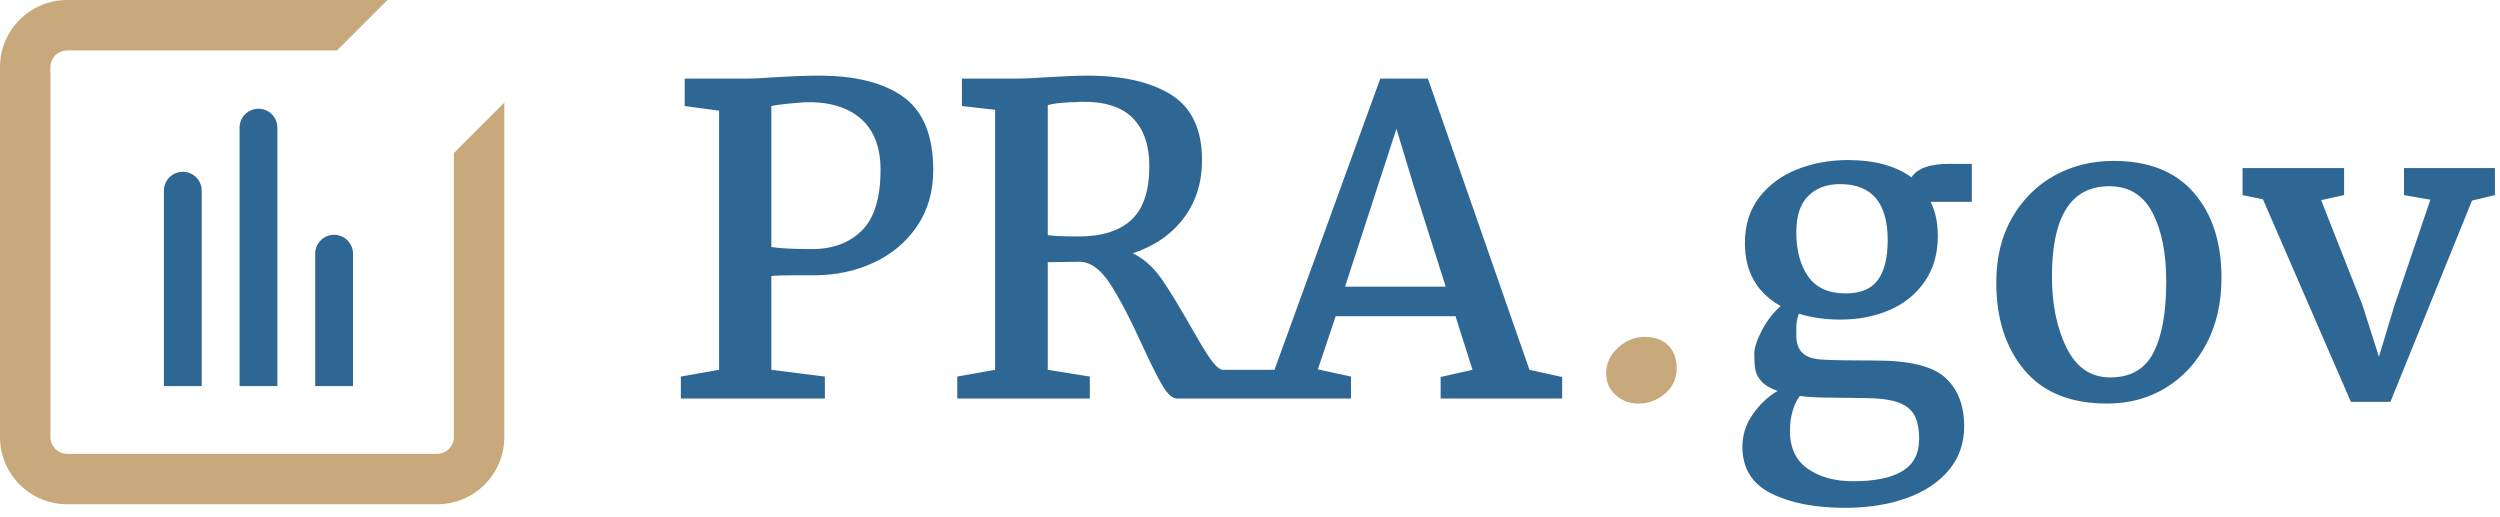
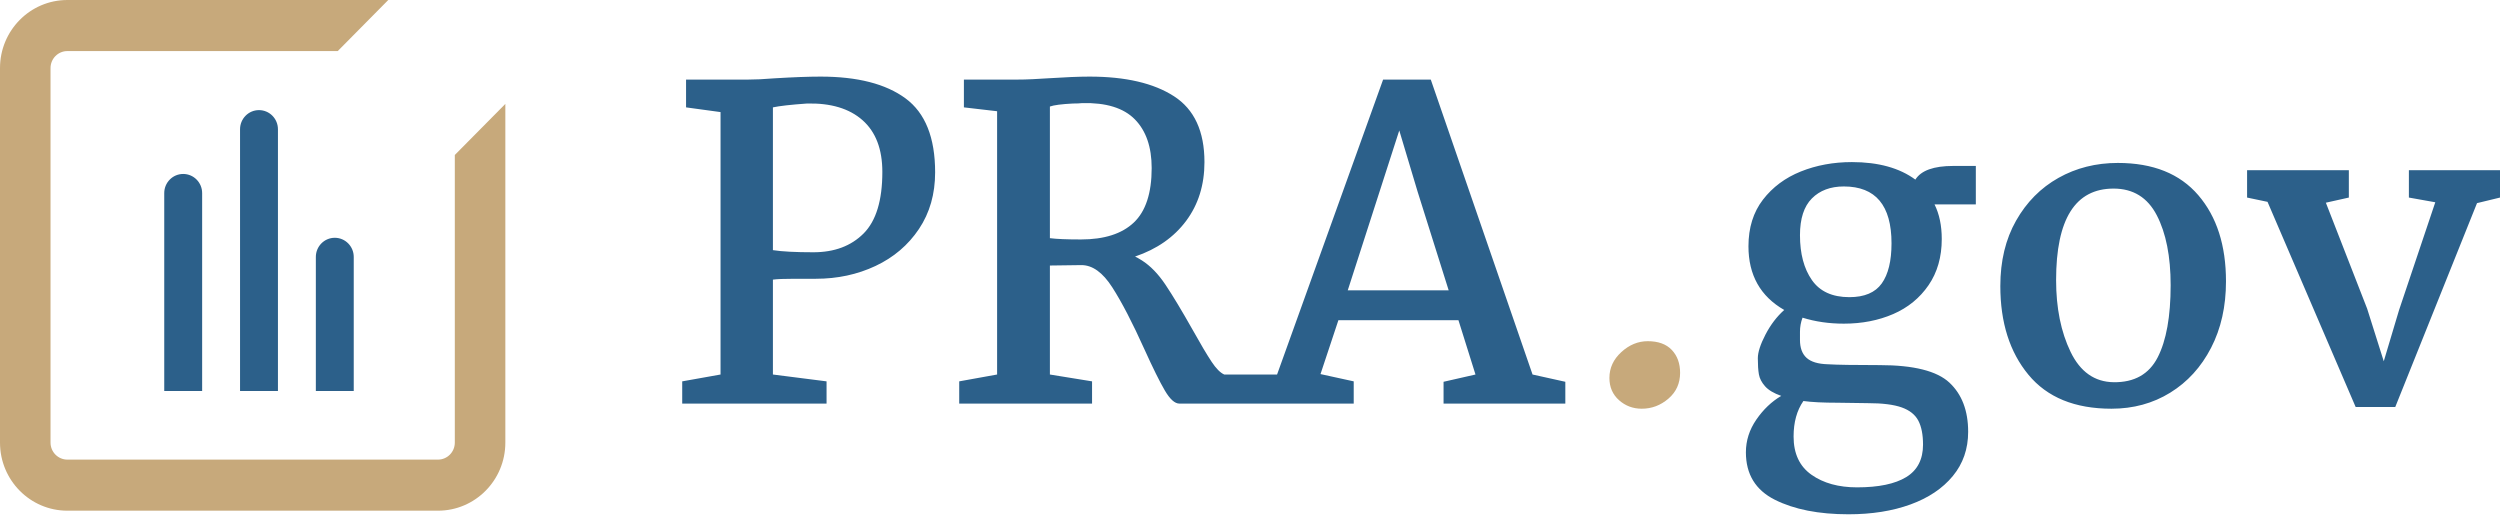
- <svg xmlns="http://www.w3.org/2000/svg" width="237" height="49" viewBox="0 0 237 49" fill="none">
-   <path d="M43.029 14.507L47.81 9.727V41.431C47.81 44.951 44.956 47.805 41.435 47.805H6.375C2.854 47.805 0 44.951 0 41.431V6.374C0 2.854 2.854 0 6.375 0H36.734L31.953 4.78H6.375C5.495 4.78 4.781 5.494 4.781 6.374V41.431C4.781 42.311 5.495 43.024 6.375 43.024H41.435C42.316 43.024 43.029 42.311 43.029 41.431V14.507Z" fill="#C7A97B" />
-   <path fill-rule="evenodd" clip-rule="evenodd" d="M17.331 16.284C18.321 16.284 19.124 17.086 19.124 18.076V36.601H15.538V18.076C15.538 17.086 16.341 16.284 17.331 16.284ZM24.503 10.308C25.493 10.308 26.296 11.111 26.296 12.101V36.601H22.71V12.101C22.71 11.111 23.512 10.308 24.503 10.308ZM31.674 22.259C32.664 22.259 33.467 23.062 33.467 24.052V36.601H29.881V24.052C29.881 23.062 30.684 22.259 31.674 22.259Z" fill="#2F6794" />
-   <path fill-rule="evenodd" clip-rule="evenodd" d="M155.89 31.937C156.883 31.937 157.642 32.211 158.166 32.758C158.689 33.304 158.951 34.018 158.951 34.898C158.951 35.885 158.582 36.692 157.843 37.319C157.105 37.946 156.266 38.259 155.326 38.259C154.493 38.259 153.775 37.992 153.171 37.459C152.566 36.925 152.264 36.232 152.264 35.378C152.264 34.445 152.64 33.638 153.392 32.958C154.144 32.277 154.977 31.937 155.89 31.937Z" fill="#C7A97B" />
-   <path fill-rule="evenodd" clip-rule="evenodd" d="M68.169 35.058V10.492L64.906 10.052V7.451H70.707C71.432 7.451 72.291 7.411 73.285 7.331C75.057 7.224 76.507 7.171 77.635 7.171C81.127 7.171 83.805 7.851 85.672 9.211C87.538 10.572 88.471 12.879 88.471 16.133C88.471 18.16 87.961 19.927 86.941 21.434C85.92 22.942 84.551 24.095 82.832 24.895C81.113 25.696 79.233 26.096 77.192 26.096H75.178C74.184 26.096 73.5 26.122 73.124 26.176V35.058L78.199 35.698V37.779H64.544V35.698L68.169 35.058ZM73.124 23.415C73.983 23.548 75.259 23.615 76.951 23.615C78.938 23.615 80.522 23.028 81.704 21.855C82.885 20.681 83.476 18.761 83.476 16.093C83.476 13.959 82.852 12.345 81.603 11.252C80.354 10.158 78.602 9.638 76.346 9.691C74.816 9.798 73.741 9.918 73.124 10.052V23.415ZM115.822 35.058H120.822L130.852 7.451H135.364L144.991 35.058L148.093 35.738V37.779H136.572V35.738L139.594 35.058L137.982 29.977H126.623L124.931 35.018L128.073 35.698V37.779H111.575C111.146 37.779 110.689 37.372 110.206 36.559C109.722 35.745 109.078 34.458 108.272 32.697C107.144 30.217 106.13 28.283 105.231 26.896C104.331 25.509 103.358 24.815 102.31 24.815L99.329 24.855V35.058L103.317 35.698V37.779H90.749V35.698L94.334 35.058V10.412L91.192 10.052V7.451H96.107C96.671 7.451 97.208 7.437 97.718 7.411C98.228 7.384 98.698 7.357 99.128 7.331C100.793 7.224 102.109 7.171 103.076 7.171C106.486 7.171 109.152 7.784 111.072 9.011C112.992 10.238 113.952 12.292 113.952 15.173C113.952 17.307 113.374 19.141 112.22 20.674C111.065 22.208 109.454 23.322 107.386 24.015C107.47 24.044 107.685 24.164 108.03 24.375C108.836 24.882 109.581 25.642 110.266 26.656C110.951 27.669 111.803 29.07 112.824 30.857C113.576 32.191 114.18 33.198 114.637 33.878C115.054 34.5 115.45 34.894 115.822 35.058ZM102.391 9.651C102.176 9.678 101.881 9.691 101.505 9.691C100.43 9.745 99.705 9.838 99.329 9.971V22.295C99.947 22.375 100.927 22.415 102.27 22.415C104.472 22.415 106.137 21.888 107.265 20.834C108.393 19.781 108.957 18.08 108.957 15.733C108.957 13.759 108.426 12.239 107.366 11.172C106.305 10.105 104.647 9.598 102.391 9.651ZM134.115 17.934L132.383 12.212L127.509 27.176H137.056L134.115 17.934ZM175.207 15.173C177.704 15.173 179.705 15.72 181.209 16.813C181.746 15.96 182.941 15.533 184.794 15.533H186.929V19.134H183.022C183.478 20.041 183.706 21.121 183.706 22.375C183.706 24.055 183.29 25.496 182.458 26.696C181.625 27.896 180.511 28.797 179.114 29.397C177.718 29.997 176.16 30.297 174.442 30.297C173.045 30.297 171.743 30.11 170.534 29.737C170.373 30.163 170.292 30.604 170.292 31.057V31.817C170.292 32.564 170.501 33.124 170.917 33.498C171.333 33.871 171.998 34.071 172.911 34.098C173.797 34.151 175.435 34.178 177.825 34.178C181.048 34.178 183.25 34.725 184.432 35.818C185.613 36.912 186.204 38.446 186.204 40.419C186.204 42.02 185.721 43.4 184.754 44.561C183.787 45.721 182.451 46.608 180.746 47.221C179.04 47.835 177.087 48.142 174.885 48.142C172.065 48.142 169.742 47.688 167.916 46.781C166.09 45.874 165.177 44.394 165.177 42.34C165.177 41.246 165.506 40.226 166.163 39.279C166.821 38.332 167.607 37.592 168.52 37.059C167.822 36.819 167.312 36.519 166.989 36.158C166.667 35.798 166.472 35.425 166.405 35.038C166.338 34.651 166.304 34.151 166.304 33.538C166.304 32.978 166.546 32.237 167.03 31.317C167.513 30.397 168.104 29.63 168.802 29.017C166.546 27.736 165.418 25.749 165.418 23.055C165.418 21.321 165.875 19.867 166.788 18.694C167.701 17.52 168.896 16.64 170.373 16.053C171.85 15.466 173.461 15.173 175.207 15.173ZM174.442 17.453C173.179 17.453 172.172 17.827 171.42 18.574C170.668 19.321 170.292 20.468 170.292 22.015C170.292 23.748 170.668 25.149 171.42 26.216C172.172 27.283 173.354 27.816 174.965 27.816C176.389 27.816 177.409 27.389 178.027 26.536C178.644 25.682 178.953 24.429 178.953 22.775C178.953 19.227 177.449 17.453 174.442 17.453ZM170.615 37.539C169.997 38.419 169.688 39.526 169.688 40.86C169.688 42.46 170.252 43.654 171.38 44.441C172.508 45.227 173.945 45.621 175.69 45.621C177.731 45.621 179.282 45.301 180.343 44.661C181.404 44.02 181.934 43.007 181.934 41.62C181.934 40.686 181.786 39.939 181.491 39.379C181.196 38.819 180.672 38.406 179.92 38.139C179.168 37.872 178.094 37.739 176.697 37.739L173.878 37.699C172.481 37.699 171.393 37.645 170.615 37.539ZM200.365 15.253C203.695 15.253 206.233 16.26 207.979 18.274C209.724 20.288 210.597 22.975 210.597 26.336C210.597 28.683 210.127 30.757 209.187 32.557C208.247 34.358 206.958 35.758 205.32 36.759C203.682 37.759 201.829 38.259 199.761 38.259C196.297 38.259 193.678 37.199 191.906 35.078C190.133 32.958 189.247 30.19 189.247 26.776C189.247 24.429 189.744 22.388 190.738 20.654C191.731 18.921 193.067 17.587 194.746 16.653C196.424 15.72 198.297 15.253 200.365 15.253ZM199.962 17.654C196.337 17.654 194.524 20.508 194.524 26.216C194.524 28.83 194.981 31.07 195.894 32.938C196.807 34.805 198.163 35.752 199.962 35.778C201.923 35.805 203.312 35.032 204.132 33.458C204.951 31.884 205.36 29.63 205.36 26.696C205.36 24.002 204.924 21.821 204.051 20.154C203.178 18.487 201.815 17.654 199.962 17.654ZM212.593 18.494V15.933H222.22V18.494L220.045 18.974L223.952 28.896L225.523 33.818L226.974 29.017L230.398 18.934L227.9 18.494V15.933H236.52V18.494L234.345 19.014L226.611 38.099H222.865L214.526 18.894L212.593 18.494Z" fill="#2F6794" />
+ <svg xmlns="http://www.w3.org/2000/svg" width="175" height="36" viewBox="0 0 175 36" fill="none">
+   <path d="M31.837 10.848L35.374 7.274V30.982C35.374 33.614 33.263 35.748 30.658 35.748H4.717C2.112 35.748 0 33.614 0 30.982V4.766C0 2.134 2.112 0 4.717 0H27.179L23.642 3.575H4.717C4.065 3.575 3.537 4.108 3.537 4.766V30.982C3.537 31.64 4.065 32.173 4.717 32.173H30.658C31.309 32.173 31.837 31.64 31.837 30.982V10.848Z" fill="#C7A97B" />
+   <path fill-rule="evenodd" clip-rule="evenodd" d="M12.823 12.177C13.556 12.177 14.15 12.777 14.15 13.517V27.37H11.497V13.517C11.497 12.777 12.091 12.177 12.823 12.177ZM18.129 7.708C18.862 7.708 19.456 8.308 19.456 9.049V27.37H16.803V9.049C16.803 8.308 17.397 7.708 18.129 7.708ZM23.435 16.645C24.168 16.645 24.762 17.245 24.762 17.986V27.37H22.109V17.986C22.109 17.245 22.703 16.645 23.435 16.645Z" fill="#2C608A" />
+   <path fill-rule="evenodd" clip-rule="evenodd" d="M115.342 23.883C116.077 23.883 116.638 24.087 117.026 24.496C117.413 24.905 117.607 25.438 117.607 26.097C117.607 26.835 117.334 27.438 116.787 27.907C116.241 28.375 115.62 28.61 114.924 28.61C114.308 28.61 113.777 28.41 113.33 28.012C112.883 27.613 112.659 27.094 112.659 26.456C112.659 25.758 112.937 25.154 113.494 24.645C114.05 24.137 114.666 23.883 115.342 23.883Z" fill="#C7A97B" />
+   <path fill-rule="evenodd" clip-rule="evenodd" d="M50.438 26.216V7.846L48.024 7.516V5.572H52.316C52.852 5.572 53.488 5.542 54.223 5.482C55.534 5.402 56.607 5.362 57.442 5.362C60.025 5.362 62.007 5.871 63.388 6.888C64.769 7.905 65.459 9.631 65.459 12.064C65.459 13.58 65.082 14.902 64.327 16.029C63.572 17.156 62.558 18.018 61.287 18.617C60.015 19.215 58.624 19.514 57.114 19.514H55.624C54.889 19.514 54.382 19.534 54.104 19.574V26.216L57.859 26.695V28.251H47.755V26.695L50.438 26.216ZM54.104 17.51C54.74 17.609 55.683 17.659 56.935 17.659C58.406 17.659 59.578 17.22 60.452 16.343C61.327 15.465 61.764 14.029 61.764 12.034C61.764 10.439 61.302 9.232 60.378 8.414C59.454 7.596 58.157 7.207 56.488 7.247C55.356 7.327 54.561 7.417 54.104 7.516V17.51ZM85.696 26.216H89.395L96.817 5.572H100.155L107.278 26.216L109.573 26.725V28.251H101.049V26.725L103.284 26.216L102.092 22.416H93.687L92.435 26.186L94.76 26.695V28.251H82.554C82.236 28.251 81.898 27.947 81.54 27.338C81.183 26.73 80.706 25.767 80.11 24.451C79.275 22.596 78.525 21.15 77.859 20.113C77.194 19.075 76.474 18.557 75.699 18.557L73.493 18.587V26.216L76.444 26.695V28.251H67.145V26.695L69.797 26.216V7.786L67.473 7.516V5.572H71.109C71.526 5.572 71.923 5.562 72.301 5.542C72.678 5.522 73.026 5.502 73.344 5.482C74.576 5.402 75.55 5.362 76.265 5.362C78.788 5.362 80.76 5.821 82.181 6.739C83.602 7.656 84.312 9.192 84.312 11.346C84.312 12.942 83.885 14.313 83.031 15.46C82.176 16.607 80.984 17.44 79.454 17.958C79.517 17.98 79.675 18.07 79.931 18.228C80.527 18.607 81.078 19.175 81.585 19.933C82.092 20.691 82.723 21.738 83.478 23.075C84.034 24.072 84.481 24.825 84.819 25.334C85.128 25.799 85.42 26.093 85.696 26.216ZM75.758 7.217C75.599 7.237 75.381 7.247 75.103 7.247C74.308 7.287 73.771 7.357 73.493 7.457V16.672C73.95 16.732 74.675 16.762 75.669 16.762C77.298 16.762 78.53 16.368 79.365 15.58C80.199 14.792 80.617 13.52 80.617 11.765C80.617 10.289 80.224 9.152 79.439 8.354C78.654 7.556 77.427 7.177 75.758 7.217ZM99.231 13.411L97.949 9.132L94.343 20.322H101.407L99.231 13.411ZM129.634 11.346C131.482 11.346 132.963 11.755 134.075 12.573C134.473 11.935 135.357 11.616 136.728 11.616H138.308V14.308H135.417C135.754 14.986 135.923 15.794 135.923 16.732C135.923 17.988 135.615 19.066 134.999 19.963C134.383 20.861 133.559 21.534 132.526 21.983C131.492 22.431 130.34 22.656 129.068 22.656C128.035 22.656 127.071 22.516 126.177 22.237C126.058 22.556 125.998 22.885 125.998 23.224V23.793C125.998 24.351 126.152 24.77 126.46 25.049C126.768 25.329 127.26 25.478 127.936 25.498C128.591 25.538 129.803 25.558 131.572 25.558C133.956 25.558 135.585 25.967 136.46 26.785C137.334 27.603 137.771 28.75 137.771 30.226C137.771 31.422 137.414 32.455 136.698 33.322C135.983 34.19 134.994 34.853 133.733 35.312C132.471 35.771 131.025 36 129.396 36C127.31 36 125.591 35.661 124.24 34.983C122.889 34.305 122.213 33.197 122.213 31.662C122.213 30.844 122.456 30.081 122.943 29.373C123.43 28.665 124.011 28.111 124.687 27.712C124.17 27.533 123.793 27.308 123.554 27.039C123.316 26.77 123.172 26.491 123.122 26.201C123.072 25.912 123.048 25.538 123.048 25.079C123.048 24.66 123.226 24.107 123.584 23.419C123.942 22.731 124.379 22.157 124.896 21.698C123.226 20.741 122.392 19.255 122.392 17.24C122.392 15.944 122.73 14.857 123.405 13.979C124.081 13.101 124.965 12.443 126.058 12.004C127.151 11.566 128.343 11.346 129.634 11.346ZM129.068 13.052C128.134 13.052 127.389 13.331 126.833 13.889C126.276 14.448 125.998 15.306 125.998 16.462C125.998 17.759 126.276 18.806 126.833 19.604C127.389 20.402 128.263 20.801 129.456 20.801C130.509 20.801 131.264 20.482 131.721 19.843C132.178 19.205 132.406 18.268 132.406 17.031C132.406 14.378 131.294 13.052 129.068 13.052ZM126.237 28.071C125.78 28.73 125.551 29.557 125.551 30.555C125.551 31.751 125.968 32.644 126.803 33.232C127.638 33.821 128.701 34.115 129.992 34.115C131.502 34.115 132.65 33.876 133.435 33.397C134.219 32.918 134.612 32.16 134.612 31.123C134.612 30.425 134.503 29.866 134.284 29.448C134.065 29.029 133.678 28.72 133.122 28.52C132.565 28.321 131.77 28.221 130.737 28.221L128.651 28.191C127.618 28.191 126.813 28.151 126.237 28.071ZM148.249 11.406C150.713 11.406 152.59 12.159 153.882 13.665C155.174 15.171 155.819 17.18 155.819 19.694C155.819 21.449 155.472 23 154.776 24.346C154.081 25.693 153.127 26.74 151.915 27.488C150.703 28.236 149.332 28.61 147.802 28.61C145.239 28.61 143.301 27.817 141.99 26.231C140.678 24.645 140.023 22.576 140.023 20.023C140.023 18.268 140.39 16.742 141.126 15.445C141.861 14.149 142.849 13.151 144.091 12.453C145.333 11.755 146.719 11.406 148.249 11.406ZM147.951 13.201C145.268 13.201 143.927 15.335 143.927 19.604C143.927 21.559 144.265 23.234 144.941 24.631C145.616 26.027 146.62 26.735 147.951 26.755C149.401 26.775 150.43 26.196 151.036 25.02C151.642 23.843 151.945 22.157 151.945 19.963C151.945 17.948 151.622 16.318 150.976 15.071C150.33 13.825 149.322 13.201 147.951 13.201ZM157.296 13.829V11.915H164.419V13.829L162.81 14.189L165.701 21.609L166.863 25.289L167.936 21.698L170.47 14.159L168.622 13.829V11.915H175V13.829L173.391 14.219L167.668 28.49H164.896L158.727 14.129L157.296 13.829Z" fill="#2C608A" />
</svg>
